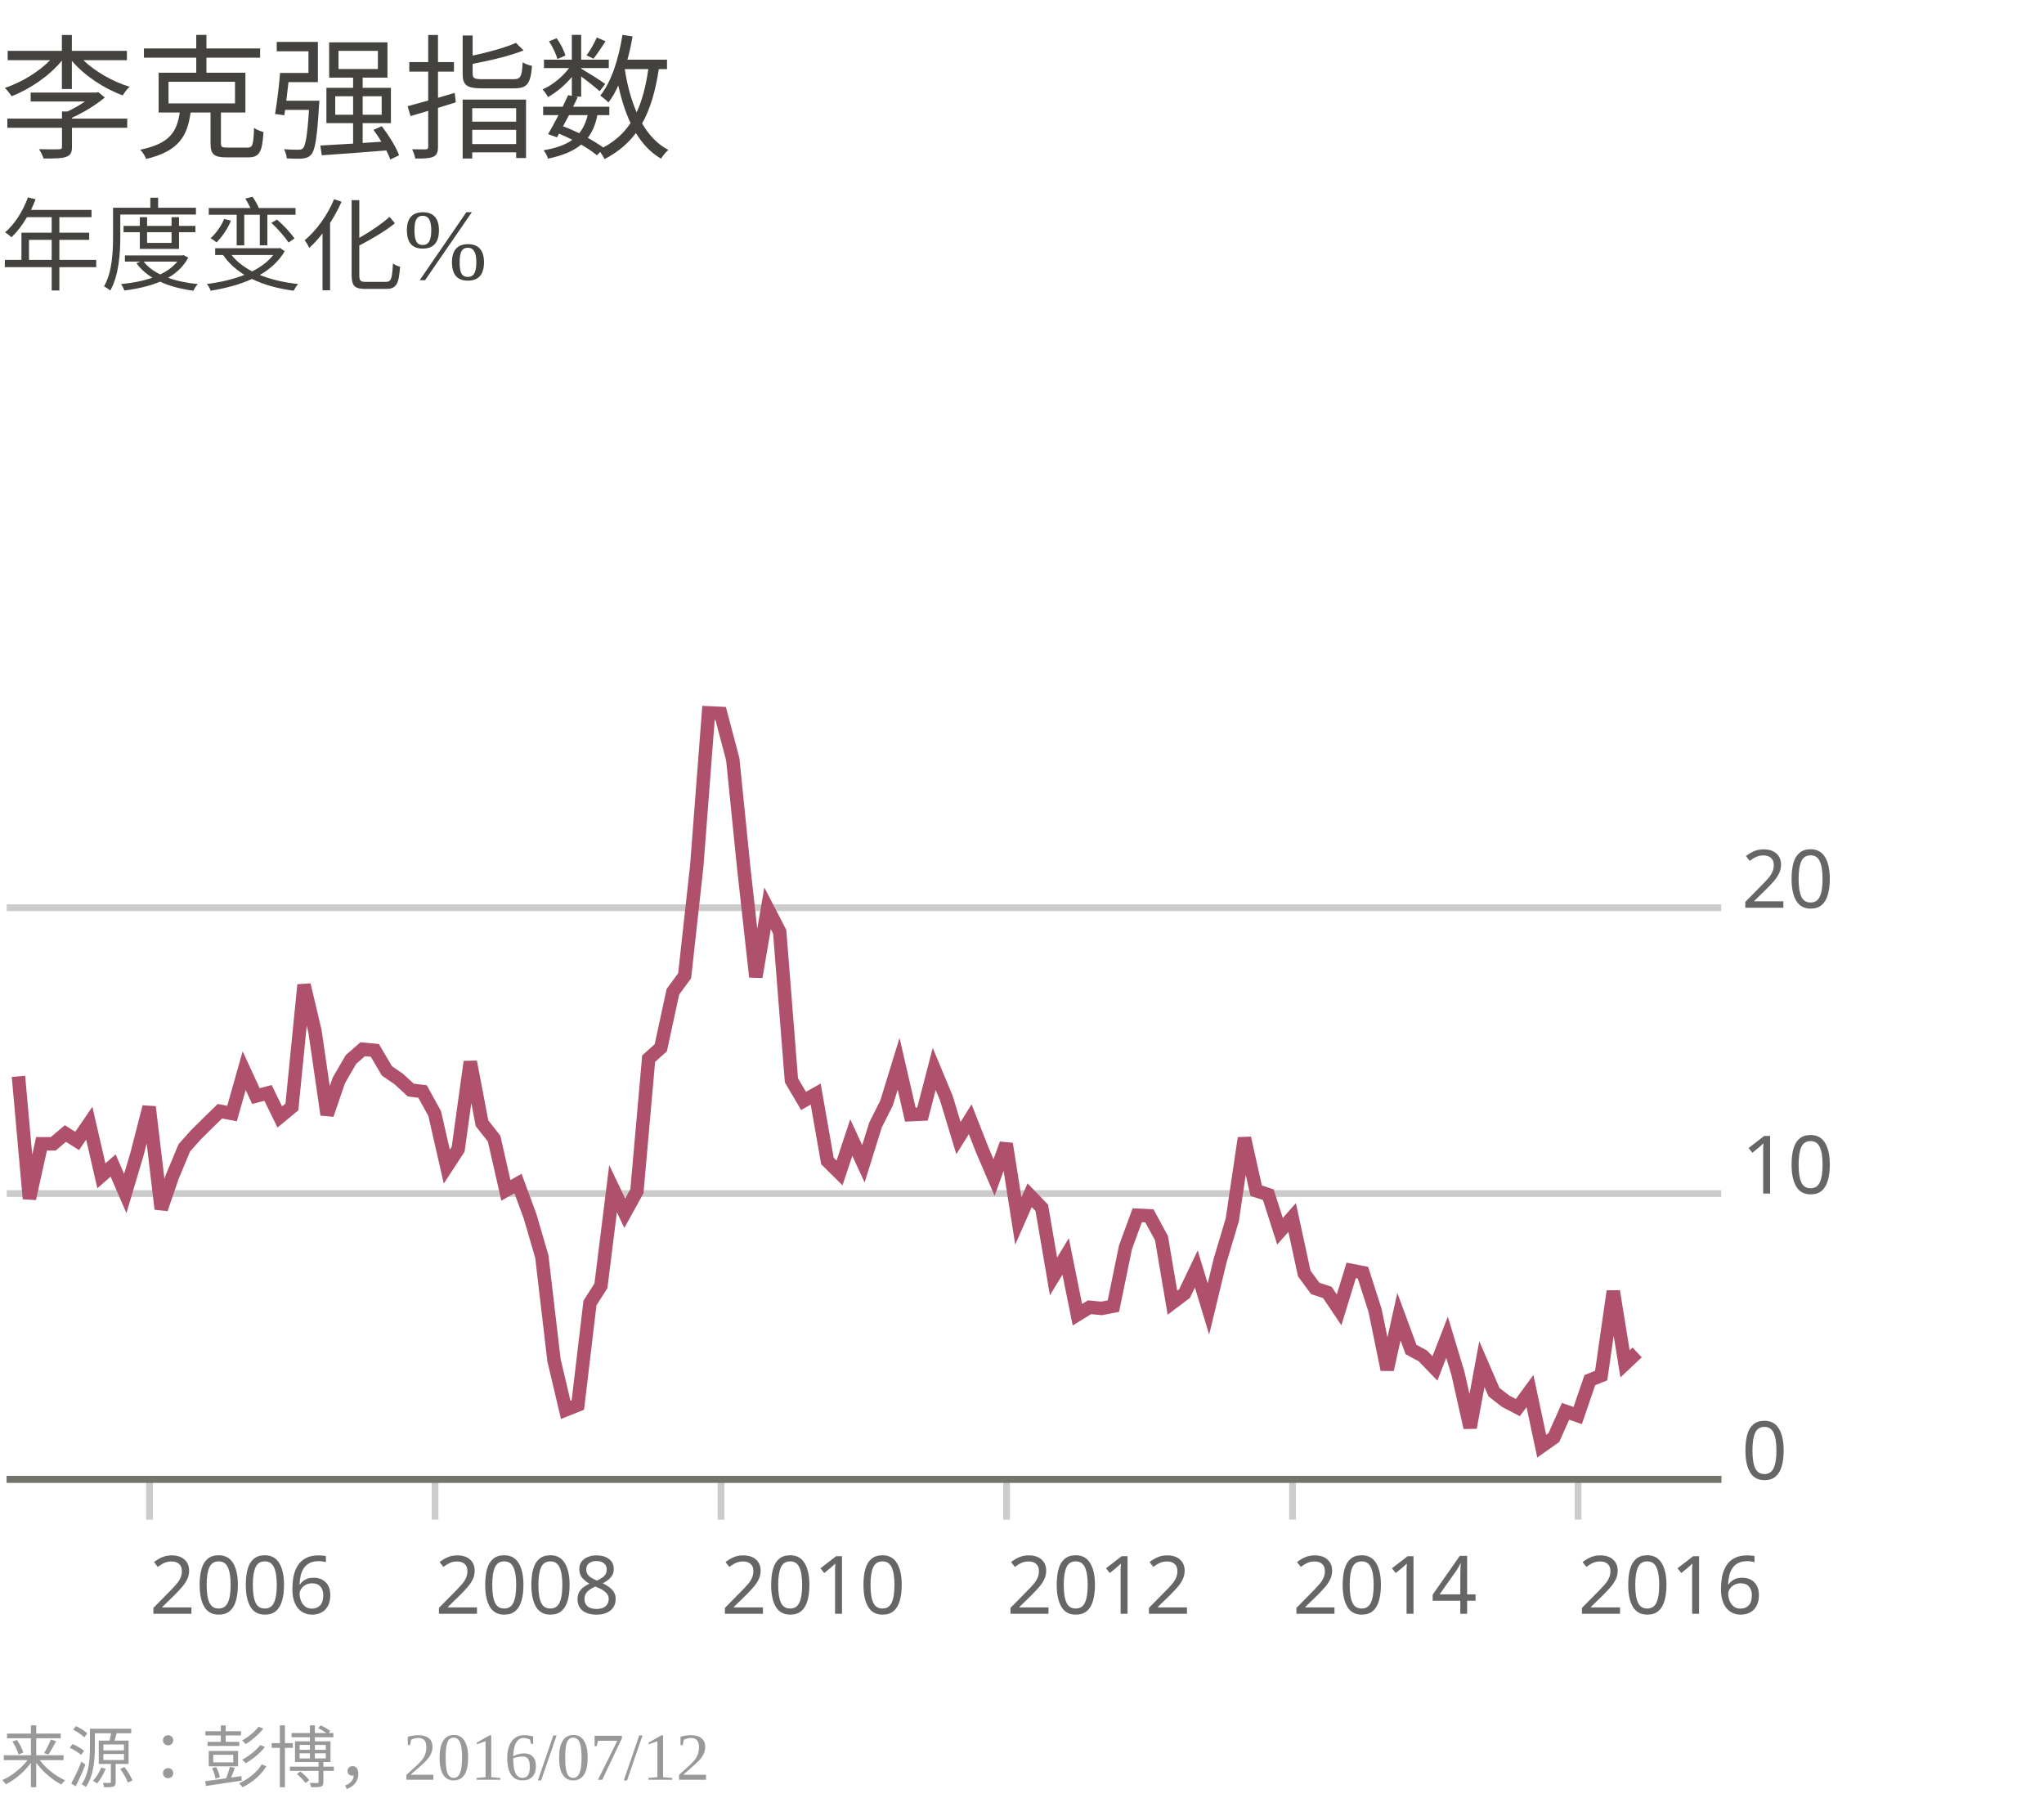
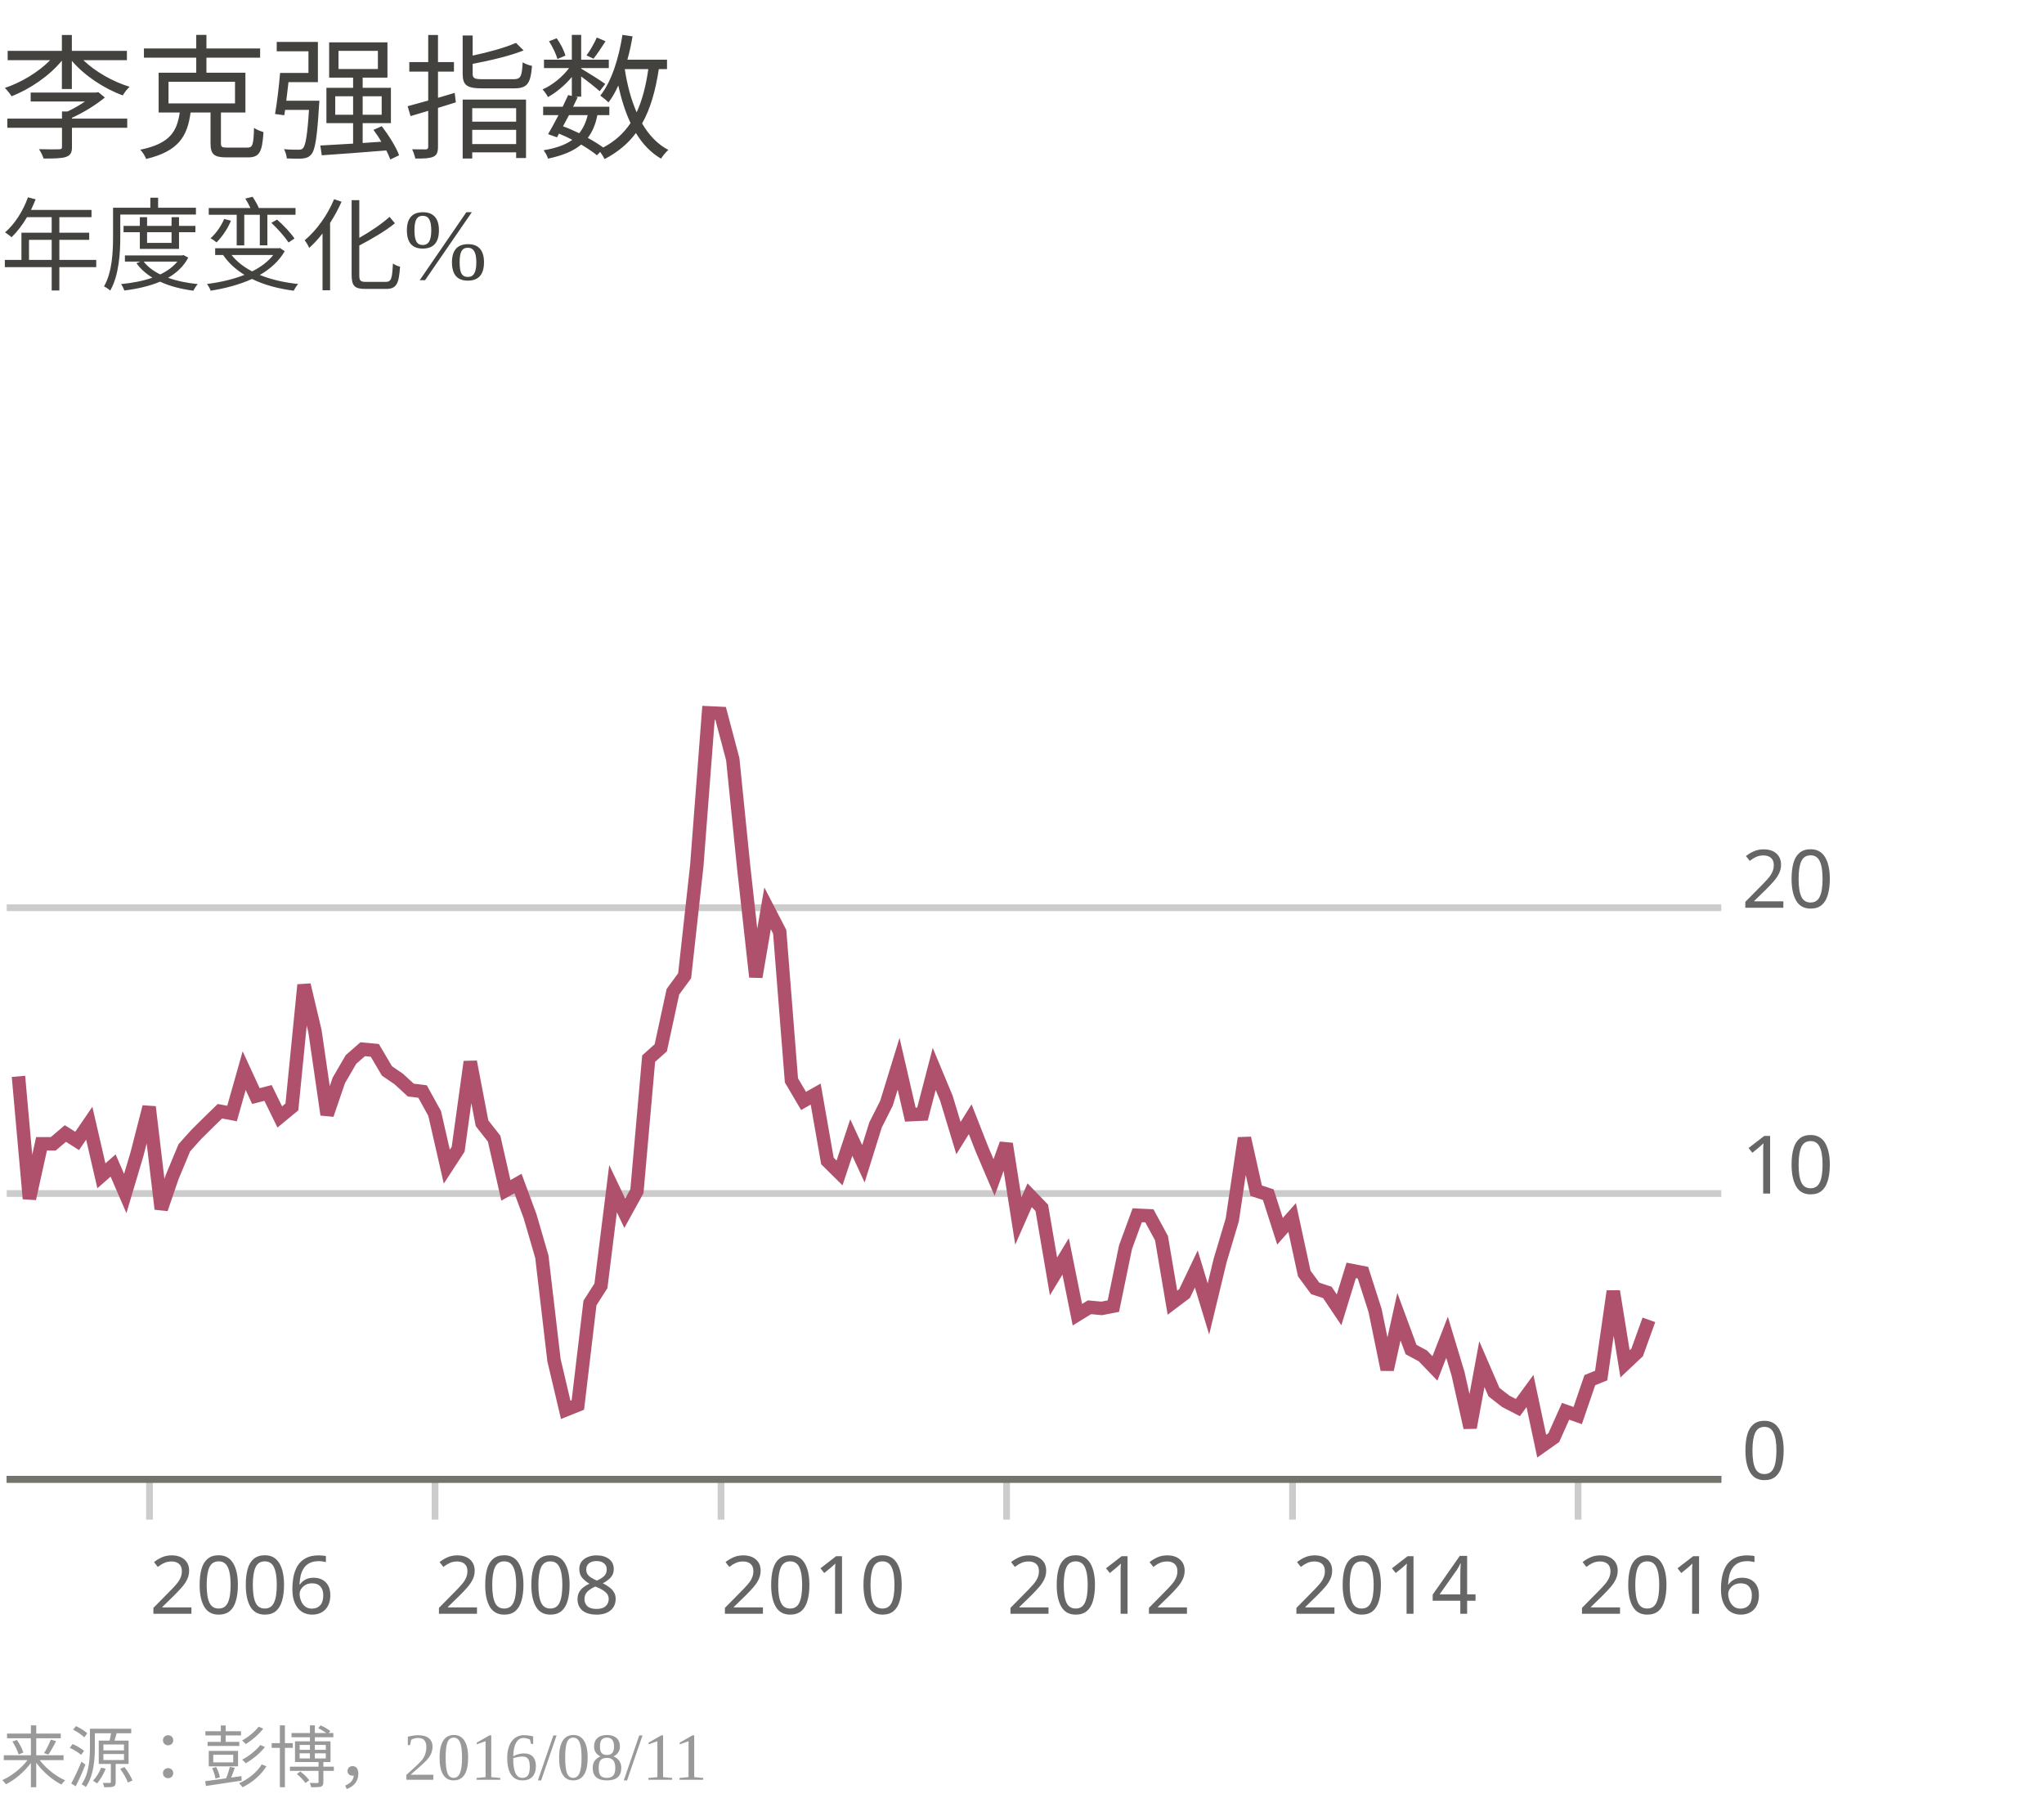
<svg xmlns="http://www.w3.org/2000/svg" viewBox="0 0 304 270">
  <text class="chart-title" fill="#43423e" font-size="20" y="22">李克强指数</text>
  <text class="chart-subtitle" fill="#43423e" font-size="15" y="42">年度变化%</text>
-   <text class="chart-source" font-size="10" fill-opacity="0.4" y="265">来源：彭博，2016/07/12</text>
+   <text class="chart-source" font-size="10" fill-opacity="0.4" y="265">来源：彭博，2016/08/11</text>
  <g transform="translate(1,100)">
    <g transform="translate(0,120)" class="x axis">
      <g class="tick" style="" transform="translate(21.23546,0)">
        <line y2="6" x2="0" fill="none" stroke="#000" stroke-opacity="0.2" />
        <text dy="0" style="" y="20" x="0" font-family="MetricWeb,sans-serif" fill-opacity="0.6" font-size="12" text-anchor="start">2006</text>
      </g>
      <g class="tick" style="" transform="translate(63.70637,0)">
        <line y2="6" x2="0" fill="none" stroke="#000" stroke-opacity="0.2" />
        <text dy="0" style="" y="20" x="0" font-family="MetricWeb,sans-serif" fill-opacity="0.6" font-size="12" text-anchor="start">2008</text>
      </g>
      <g class="tick" style="" transform="translate(106.2355,0)">
        <line y2="6" x2="0" fill="none" stroke="#000" stroke-opacity="0.2" />
        <text dy="0" style="" y="20" x="0" font-family="MetricWeb,sans-serif" fill-opacity="0.6" font-size="12" text-anchor="start">2010</text>
      </g>
      <g class="tick" style="" transform="translate(148.7064,0)">
        <line y2="6" x2="0" fill="none" stroke="#000" stroke-opacity="0.2" />
        <text dy="0" style="" y="20" x="0" font-family="MetricWeb,sans-serif" fill-opacity="0.6" font-size="12" text-anchor="start">2012</text>
      </g>
      <g class="tick" style="" transform="translate(191.2355,0)">
        <line y2="6" x2="0" fill="none" stroke="#000" stroke-opacity="0.2" />
        <text dy="0" style="" y="20" x="0" font-family="MetricWeb,sans-serif" fill-opacity="0.6" font-size="12" text-anchor="start">2014</text>
      </g>
      <g class="tick" style="" transform="translate(233.7064,0)">
        <line y2="6" x2="0" fill="none" stroke="#000" stroke-opacity="0.2" />
        <text dy="0" style="" y="20" x="0" font-family="MetricWeb,sans-serif" fill-opacity="0.6" font-size="12" text-anchor="start">2016</text>
      </g>
      <path class="domain" d="M0,0V0H255V0" fill="none" stroke="#74736c" />
    </g>
    <g transform="translate(255,0)" class="y axis">
      <g class="tick" style="" transform="translate(0,120)">
        <line x2="-255" y2="0" fill="none" stroke="#000" stroke-opacity="0.2" />
        <text dy="0" style="text-anchor: start;" x="3" y="0" font-family="MetricWeb,sans-serif" fill-opacity="0.6" font-size="12">0</text>
      </g>
      <g class="tick" style="" transform="translate(0,77.5)">
        <line x2="-255" y2="0" fill="none" stroke="#000" stroke-opacity="0.2" />
        <text dy="0" style="text-anchor: start;" x="3" y="0" font-family="MetricWeb,sans-serif" fill-opacity="0.6" font-size="12">10</text>
      </g>
      <g class="tick" style="" transform="translate(0,35)">
        <line x2="-255" y2="0" fill="none" stroke="#000" stroke-opacity="0.2" />
        <text dy="0" style="text-anchor: start;" x="3" y="0" font-family="MetricWeb,sans-serif" fill-opacity="0.6" font-size="12">20</text>
      </g>
      <path class="domain" d="M-255,1H0V120H-255" fill="none" stroke="#000" stroke-opacity="0" />
      <line class="highlight-line" x1="0" x2="-255" y1="120" y2="120" fill="none" stroke="#74736c" />
    </g>
    <g>
-       <path d="M1.745,60.075L3.374,78.265L5.178,70.105L6.923,70.105L8.727,68.575L10.472,69.68L12.276,67.045L14.079,74.865L15.825,73.335L17.628,77.5L19.374,71.635L21.177,64.623L22.981,79.795L24.61,75.035L26.413,70.7L28.159,68.745L29.962,66.96L31.708,65.26L33.511,65.6L35.315,59.225L37.06,63.008L38.864,62.54L40.609,66.11L42.413,64.623L44.216,46.475L45.845,53.36L47.649,65.77L49.394,60.67L51.198,57.568L52.943,56.038L54.747,56.208L56.55,59.268L58.296,60.458L60.099,62.115L61.845,62.328L63.648,65.6L65.452,73.505L67.139,70.912L68.943,57.908L70.688,67.045L72.491,69.34L74.237,77.033L76.04,76.013L77.844,80.9L79.589,86.893L81.393,102.278L83.138,109.673L84.942,108.95L86.745,93.777L88.374,91.228L90.178,76.778L91.923,80.432L93.727,77.16L95.472,57.44L97.276,55.825L99.079,47.495L100.825,45.115L102.628,28.795L104.374,6.015L106.177,6.1L107.981,12.9L109.61,29.007L111.413,45.285L113.159,35.085L114.962,38.57L116.708,60.67L118.511,63.73L120.315,62.71L122.06,72.655L123.864,74.44L125.609,69.17L127.413,73.08L129.216,67.3L130.845,64.07L132.649,58.205L134.394,65.77L136.198,65.685L137.943,58.97L139.747,63.305L141.55,69.255L143.296,66.45L145.099,71.04L146.845,75.12L148.648,70.105L150.452,81.58L152.139,77.755L153.943,79.625L155.688,89.825L157.491,86.85L159.237,95.52L161.04,94.415L162.844,94.585L164.589,94.245L166.393,85.49L168.138,80.73L169.942,80.815L171.745,84.13L173.374,93.735L175.178,92.375L176.923,88.72L178.727,94.67L180.472,87.445L182.276,81.41L184.079,69.255L185.825,77.075L187.628,77.67L189.374,83.11L191.177,81.07L192.981,89.4L194.61,91.61L196.413,92.205L198.159,94.798L199.962,88.932L201.708,89.273L203.511,94.883L205.315,103.68L207.06,95.817L208.864,100.705L210.609,101.64L212.413,103.51L214.216,98.878L215.845,104.275L217.649,112.308L219.394,102.873L221.198,107.038L222.943,108.398L224.747,109.333L226.55,106.868L228.296,115.07L230.099,113.795L231.845,109.885L233.648,110.523L235.452,105.253L237.139,104.572L238.943,92.035L240.688,102.83L242.491,101.13" stroke-width="2" fill="none" stroke="#af516c" />
+       <path d="M1.745,60.075L3.374,78.265L5.178,70.105L6.923,70.105L8.727,68.575L10.472,69.68L12.276,67.045L14.079,74.865L15.825,73.335L17.628,77.5L19.374,71.635L21.177,64.623L22.981,79.795L24.61,75.035L26.413,70.7L28.159,68.745L29.962,66.96L31.708,65.26L33.511,65.6L35.315,59.225L37.06,63.008L38.864,62.54L40.609,66.11L42.413,64.623L44.216,46.475L45.845,53.36L47.649,65.77L49.394,60.67L51.198,57.568L52.943,56.038L54.747,56.208L56.55,59.268L58.296,60.458L60.099,62.115L61.845,62.328L63.648,65.6L65.452,73.505L67.139,70.912L68.943,57.908L70.688,67.045L72.491,69.34L74.237,77.033L76.04,76.013L77.844,80.9L79.589,86.893L81.393,102.278L83.138,109.673L84.942,108.95L86.745,93.777L88.374,91.228L90.178,76.778L91.923,80.432L93.727,77.16L95.472,57.44L97.276,55.825L99.079,47.495L100.825,45.115L102.628,28.795L104.374,6.015L106.177,6.1L107.981,12.9L109.61,29.007L111.413,45.285L113.159,35.085L114.962,38.57L116.708,60.67L118.511,63.73L120.315,62.71L122.06,72.655L123.864,74.44L125.609,69.17L127.413,73.08L129.216,67.3L130.845,64.07L132.649,58.205L134.394,65.77L136.198,65.685L137.943,58.97L139.747,63.305L141.55,69.255L143.296,66.45L145.099,71.04L146.845,75.12L148.648,70.105L150.452,81.58L152.139,77.755L153.943,79.625L155.688,89.825L157.491,86.85L159.237,95.52L161.04,94.415L162.844,94.585L164.589,94.245L166.393,85.49L168.138,80.73L169.942,80.815L171.745,84.13L173.374,93.735L175.178,92.375L176.923,88.72L178.727,94.67L180.472,87.445L182.276,81.41L184.079,69.255L185.825,77.075L187.628,77.67L189.374,83.11L191.177,81.07L192.981,89.4L194.61,91.61L196.413,92.205L198.159,94.798L199.962,88.932L201.708,89.273L203.511,94.883L205.315,103.68L207.06,95.817L208.864,100.705L210.609,101.64L212.413,103.51L214.216,98.878L215.845,104.275L217.649,112.308L219.394,102.873L221.198,107.038L222.943,108.398L224.747,109.333L226.55,106.868L228.296,115.07L230.099,113.795L231.845,109.885L233.648,110.523L235.452,105.253L237.139,104.572L238.943,92.035L240.688,102.83L242.491,101.13L244.237,96.285" stroke-width="2" fill="none" stroke="#af516c" />
    </g>
  </g>
</svg>
